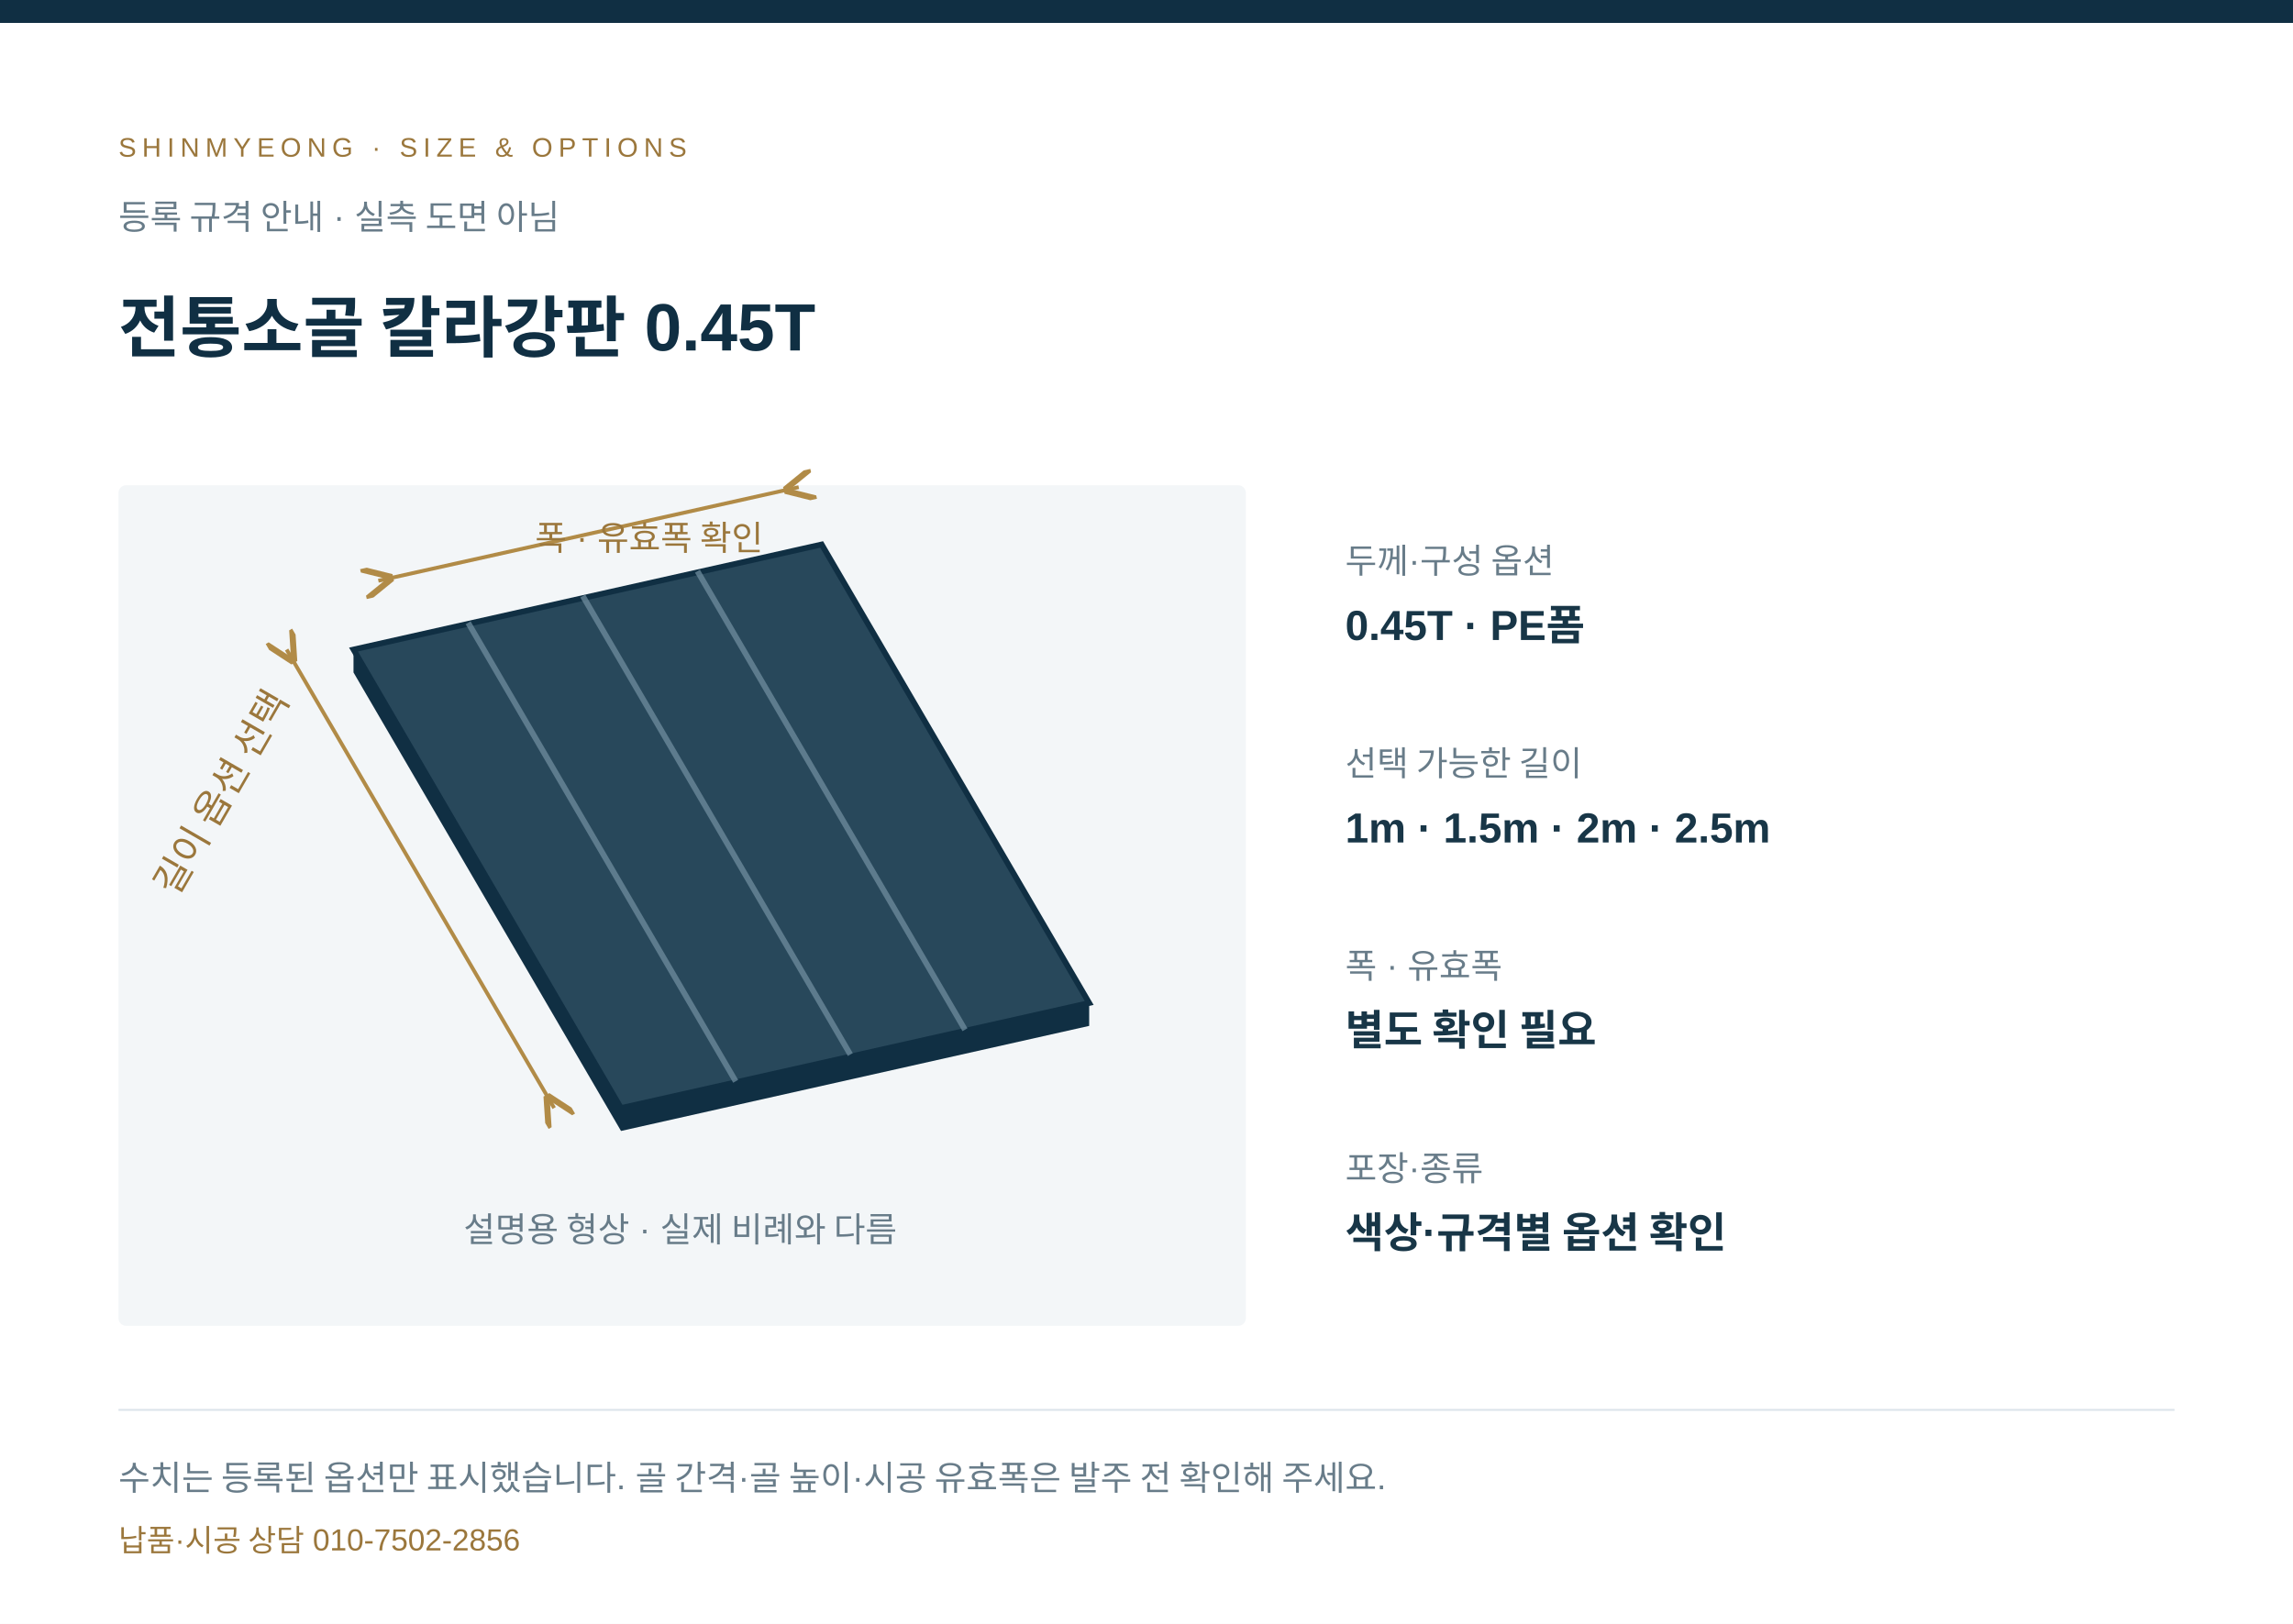
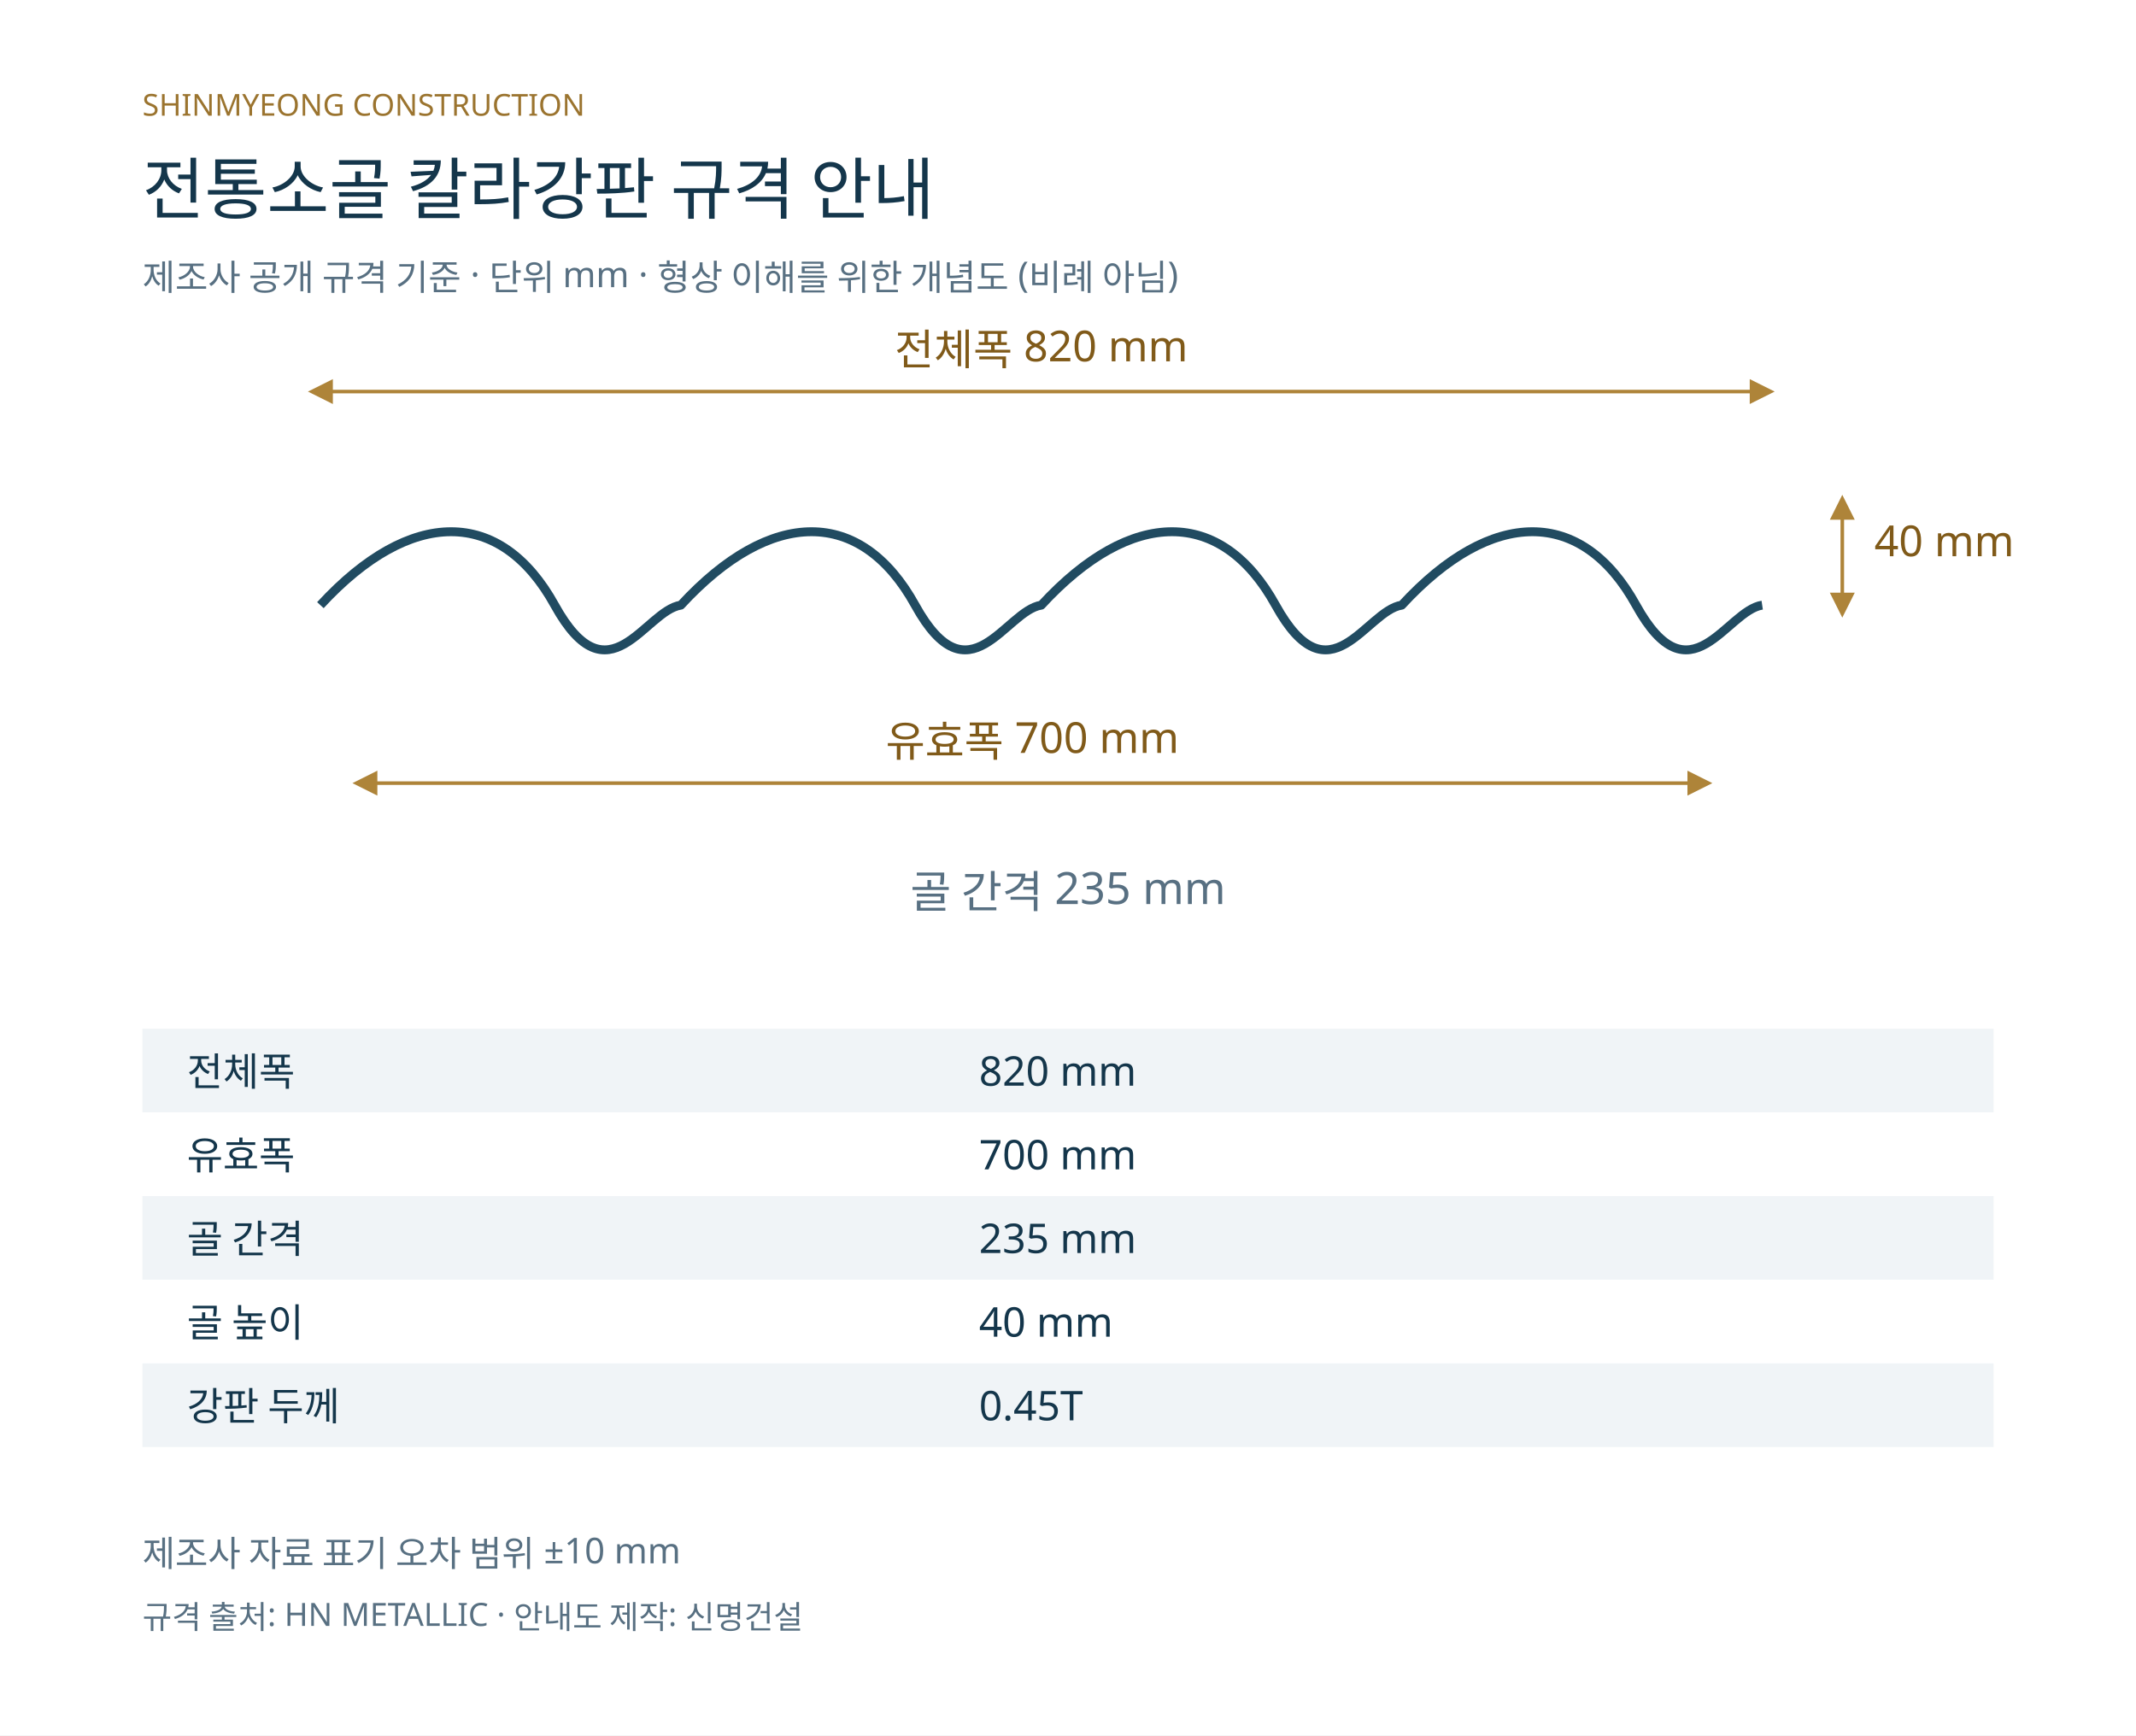
- <svg xmlns="http://www.w3.org/2000/svg" width="1200" height="850" viewBox="0 0 1200 850" role="img" aria-labelledby="title desc">
+ <svg xmlns="http://www.w3.org/2000/svg" width="1200" height="975" viewBox="0 0 1200 975" role="img" aria-labelledby="title desc">
  <defs>
-     <marker id="arrow" markerWidth="8" markerHeight="8" refX="4" refY="4" orient="auto-start-reverse">
-       <path d="M8 0 0 4 8 8" fill="none" stroke="#b18b47" stroke-width="1.6" />
+     <marker id="arrow" viewBox="0 0 10 10" refX="5" refY="5" markerWidth="7" markerHeight="7" orient="auto-start-reverse">
+       <path d="M0 0L10 5L0 10Z" fill="#ae8439" />
    </marker>
-     <style>text{font-family:'Malgun Gothic','Noto Sans KR',Arial,sans-serif}.name{font-size:35px;font-weight:700;fill:#102f43}.label{font-size:18px;fill:#687c89}.value{font-size:22px;font-weight:700;fill:#183647}.note{font-size:18px;fill:#687c89}</style>
  </defs>
-   <rect width="1200" height="850" fill="#fff" />
-   <rect x="0" y="0" width="1200" height="12" fill="#102f43" />
-   <text x="62" y="82" font-size="14" fill="#9b773c" letter-spacing="3">SHINMYEONG · SIZE &amp; OPTIONS</text>
-   <text x="62" y="184" class="name">전통소골 칼라강판 0.45T</text>
-   <text x="62" y="120" font-size="18" fill="#687c89">등록 규격 안내 · 실측 도면 아님</text>
-   <rect x="62" y="254" width="590" height="440" rx="4" fill="#f3f6f8" />
-   <path d="M185 340 430 285 570 525 325 580Z" fill="#28485b" stroke="#102f43" stroke-width="3" />
-   <path d="m185 340 140 240 245-55v12l-245 55-140-240z" fill="#102f43" />
-   <g stroke="#7391a2" stroke-width="3" opacity=".7">
-     <path d="m245 326 140 240" />
-     <path d="m305 312 140 240" />
-     <path d="m365 299 140 240" />
+   <rect width="1200" height="975" fill="#fff" />
+   <g font-family="Malgun Gothic, sans-serif">
+     <text x="80" y="65" font-size="17" fill="#9b742f" text-anchor="start">SHINMYEONG CONSTRUCTION</text>
+     <text x="80" y="120" font-size="38" fill="#14364b" text-anchor="start">전통소골 칼라강판 규격 안내</text>
+     <text x="80" y="163" font-size="20" fill="#587082" text-anchor="start">제조사 공개 규격 기준 · 단위 mm · 형상 이해를 위한 개념도 (비례 아님)</text>
+     <path d="M180 340 C230.625 285 281.25 285 311.625 340 S362.25 343 382.5 340 C433.125 285 483.75 285 514.125 340 S564.75 343 585 340 C635.625 285 686.25 285 716.625 340 S767.25 343 787.5 340 C838.125 285 888.75 285 919.125 340 S969.75 343 990 340" fill="none" stroke="#214b61" stroke-width="5" stroke-linejoin="round" />
+     <path d="M180 220L990 220" stroke="#ae8439" stroke-width="2" marker-start="url(#arrow)" marker-end="url(#arrow)" />
+     <text x="585" y="205" font-size="24" fill="#805a19" text-anchor="middle">전체폭 820 mm</text>
+     <path d="M205 440L955 440" stroke="#ae8439" stroke-width="2" marker-start="url(#arrow)" marker-end="url(#arrow)" />
+     <text x="580" y="425" font-size="24" fill="#805a19" text-anchor="middle">유효폭 700 mm</text>
+     <path d="M1035 285L1035 340" stroke="#ae8439" stroke-width="2" marker-start="url(#arrow)" marker-end="url(#arrow)" />
+     <text x="1053" y="312.5" font-size="24" fill="#805a19" text-anchor="start">40 mm</text>
+     <text x="600" y="510" font-size="25" fill="#587082" text-anchor="middle">골 간격 235 mm</text>
+     <rect x="80" y="578" width="1040" height="47" fill="#f0f4f7" />
+     <text x="105" y="610" font-size="22" fill="#14364b" text-anchor="start">전체폭</text>
+     <text x="550" y="610" font-size="23" fill="#14364b" text-anchor="start">820 mm</text>
+     <rect x="80" y="625" width="1040" height="47" fill="#fff" />
+     <text x="105" y="657" font-size="22" fill="#14364b" text-anchor="start">유효폭</text>
+     <text x="550" y="657" font-size="23" fill="#14364b" text-anchor="start">700 mm</text>
+     <rect x="80" y="672" width="1040" height="47" fill="#f0f4f7" />
+     <text x="105" y="704" font-size="22" fill="#14364b" text-anchor="start">골 간격</text>
+     <text x="550" y="704" font-size="23" fill="#14364b" text-anchor="start">235 mm</text>
+     <rect x="80" y="719" width="1040" height="47" fill="#fff" />
+     <text x="105" y="751" font-size="22" fill="#14364b" text-anchor="start">골 높이</text>
+     <text x="550" y="751" font-size="23" fill="#14364b" text-anchor="start">40 mm</text>
+     <rect x="80" y="766" width="1040" height="47" fill="#f0f4f7" />
+     <text x="105" y="798" font-size="22" fill="#14364b" text-anchor="start">강판 두께</text>
+     <text x="550" y="798" font-size="23" fill="#14364b" text-anchor="start">0.45T</text>
+     <text x="80" y="880" font-size="20" fill="#587082" text-anchor="start">제조사 자료 표기 오차 범위 ±10 mm</text>
+     <text x="80" y="915" font-size="18" fill="#587082" text-anchor="start">규격 출처: HN METALLIC · 안내도 제작: 신명건설</text>
  </g>
-   <line x1="150" y1="340" x2="290" y2="580" stroke="#b18b47" stroke-width="2" marker-start="url(#arrow)" marker-end="url(#arrow)" />
-   <text x="92" y="470" transform="rotate(-60 92 470)" font-size="20" fill="#9b773c">길이 옵션 선택</text>
-   <line x1="198" y1="304" x2="418" y2="255" stroke="#b18b47" stroke-width="2" marker-start="url(#arrow)" marker-end="url(#arrow)" />
-   <text x="280" y="288" font-size="18" fill="#9b773c">폭 · 유효폭 확인</text>
-   <text x="356" y="650" text-anchor="middle" class="note">설명용 형상 · 실제 비례와 다름</text>
-   <text x="704" y="300" class="label">두께·구성 옵션</text>
-   <text x="704" y="335" class="value">0.45T · PE폼</text>
-   <text x="704" y="406" class="label">선택 가능한 길이</text>
-   <text x="704" y="441" class="value">1m · 1.5m · 2m · 2.5m</text>
-   <text x="704" y="512" class="label">폭 · 유효폭</text>
-   <text x="704" y="547" class="value">별도 확인 필요</text>
-   <text x="704" y="618" class="label">포장·종류</text>
-   <text x="704" y="653" class="value">색상·규격별 옵션 확인</text>
-   <line x1="62" y1="738" x2="1138" y2="738" stroke="#dce4ea" />
-   <text x="62" y="780" class="note">수치는 등록된 옵션만 표시했습니다. 골 간격·골 높이·시공 유효폭은 발주 전 확인해 주세요.</text>
-   <text x="62" y="812" font-size="16" fill="#9b773c">납품·시공 상담 010-7502-2856</text>
</svg>
